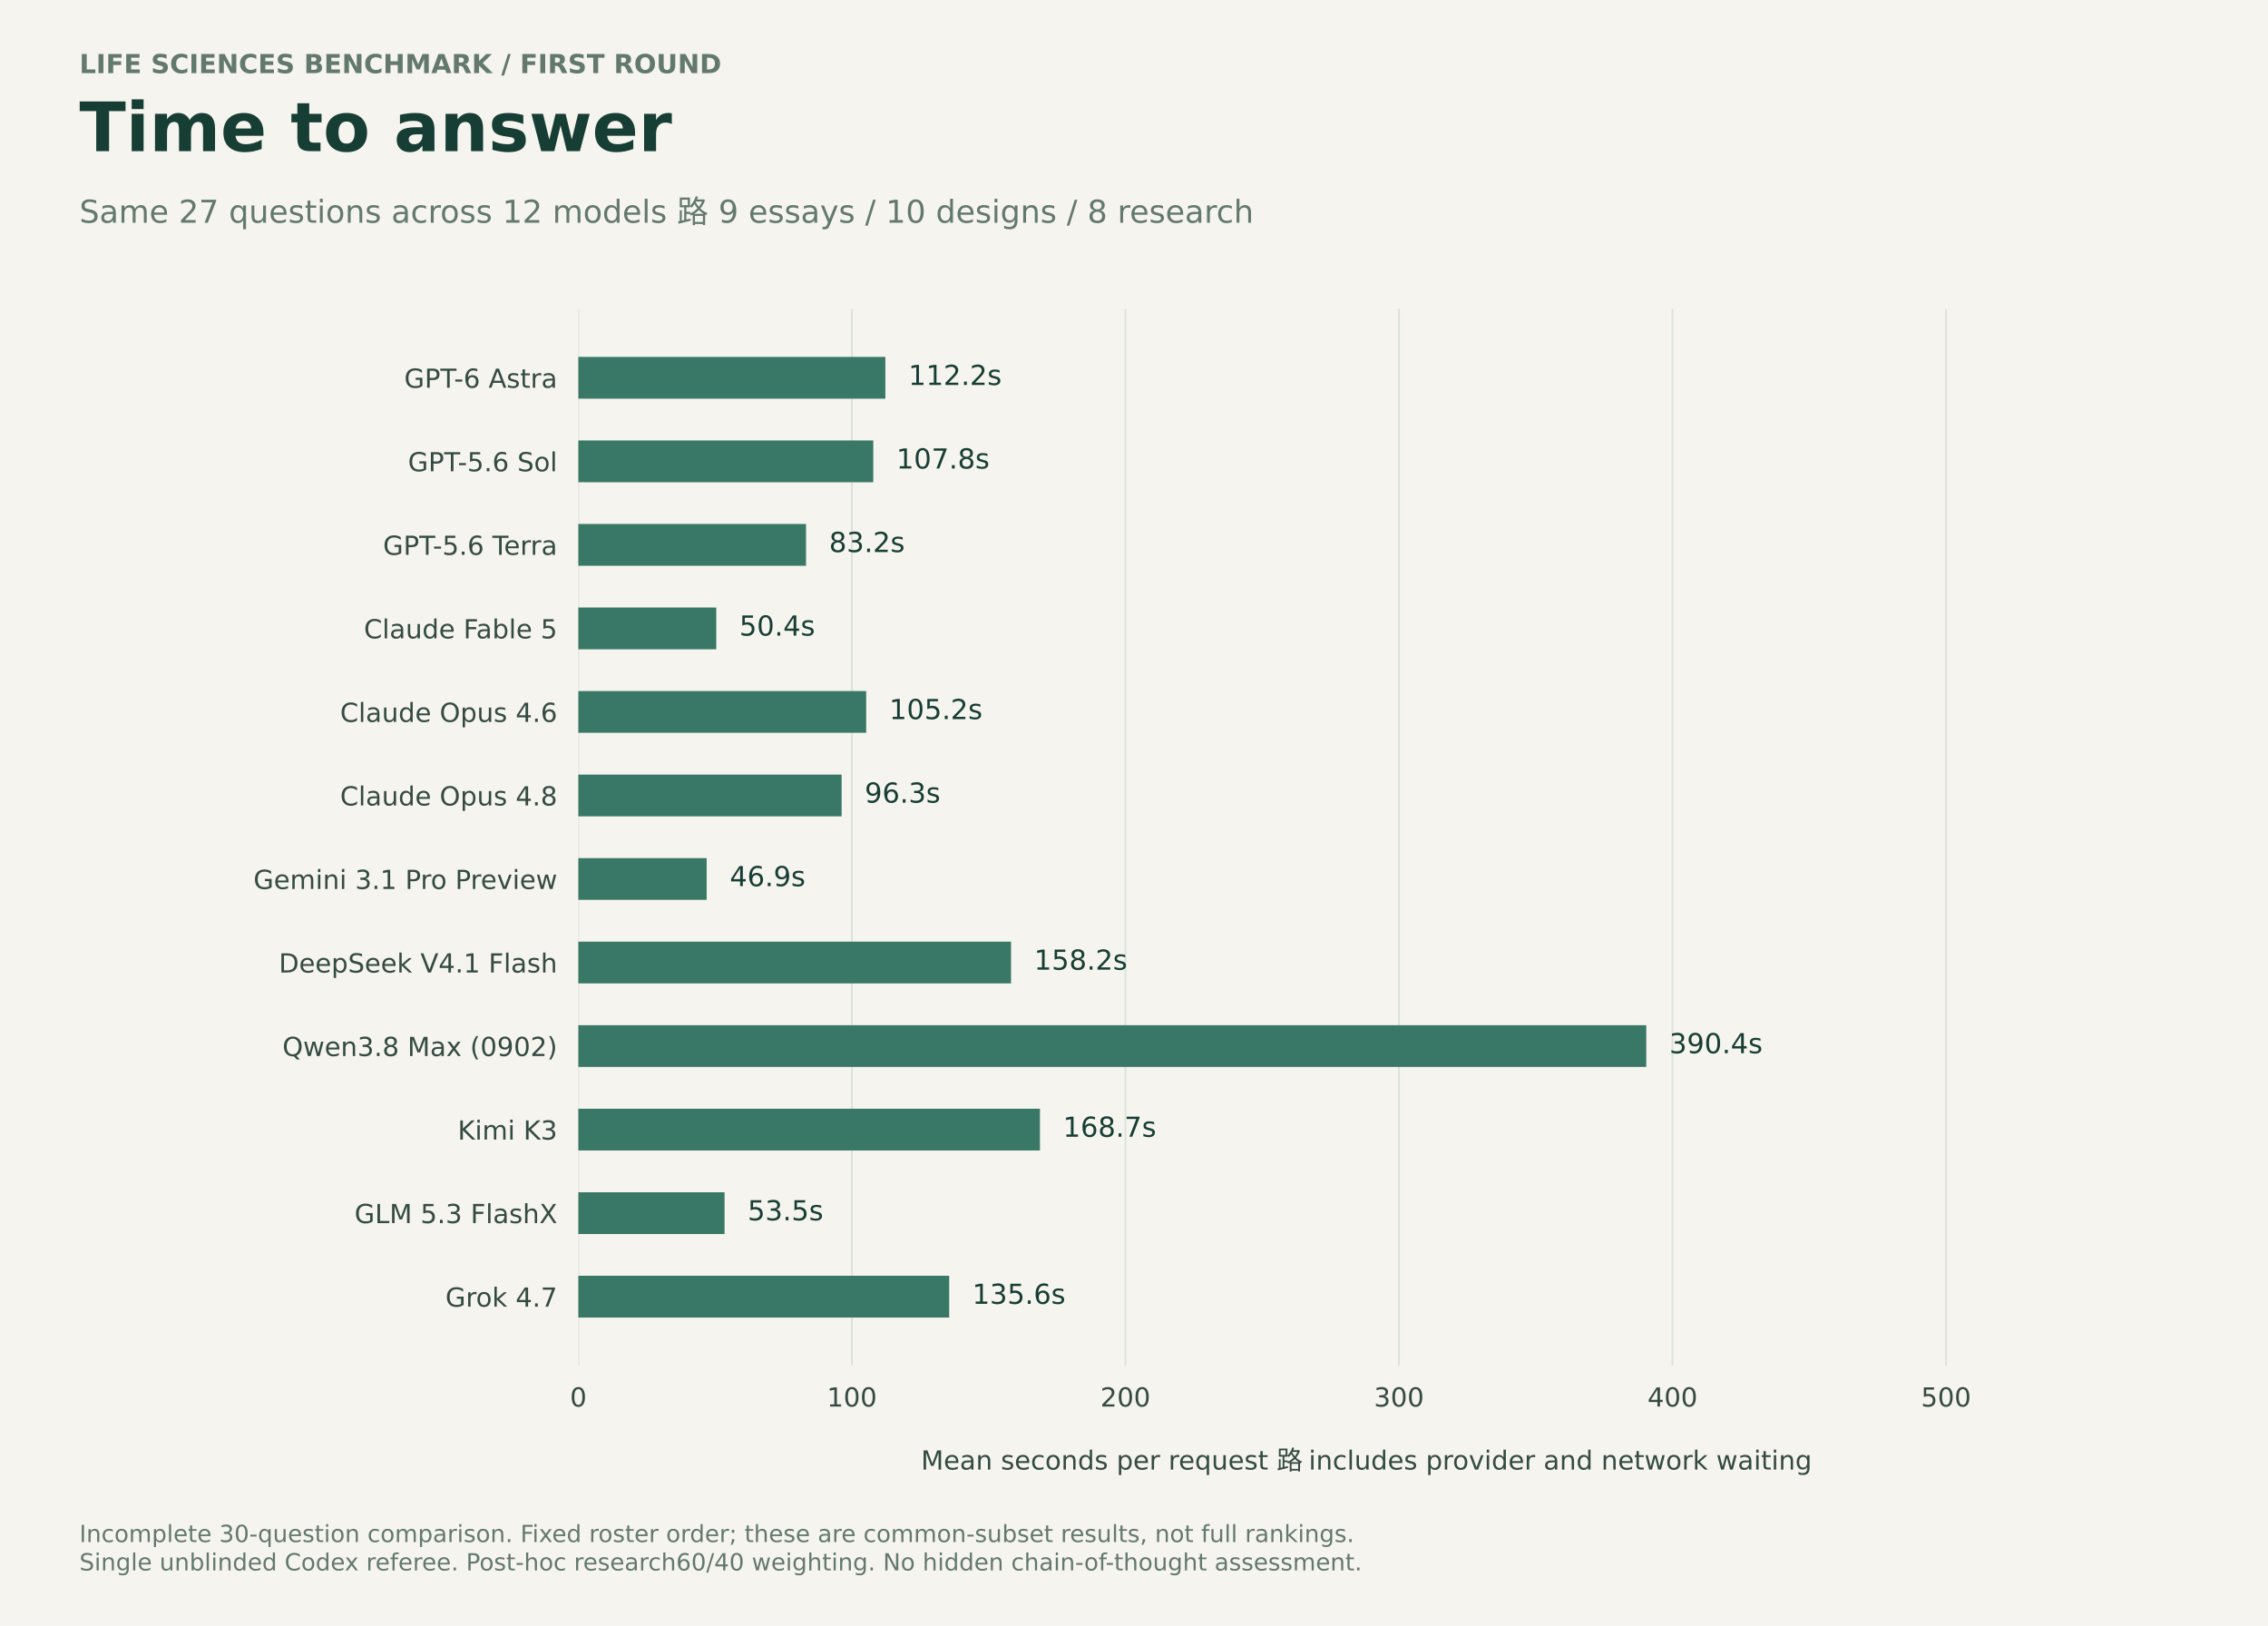
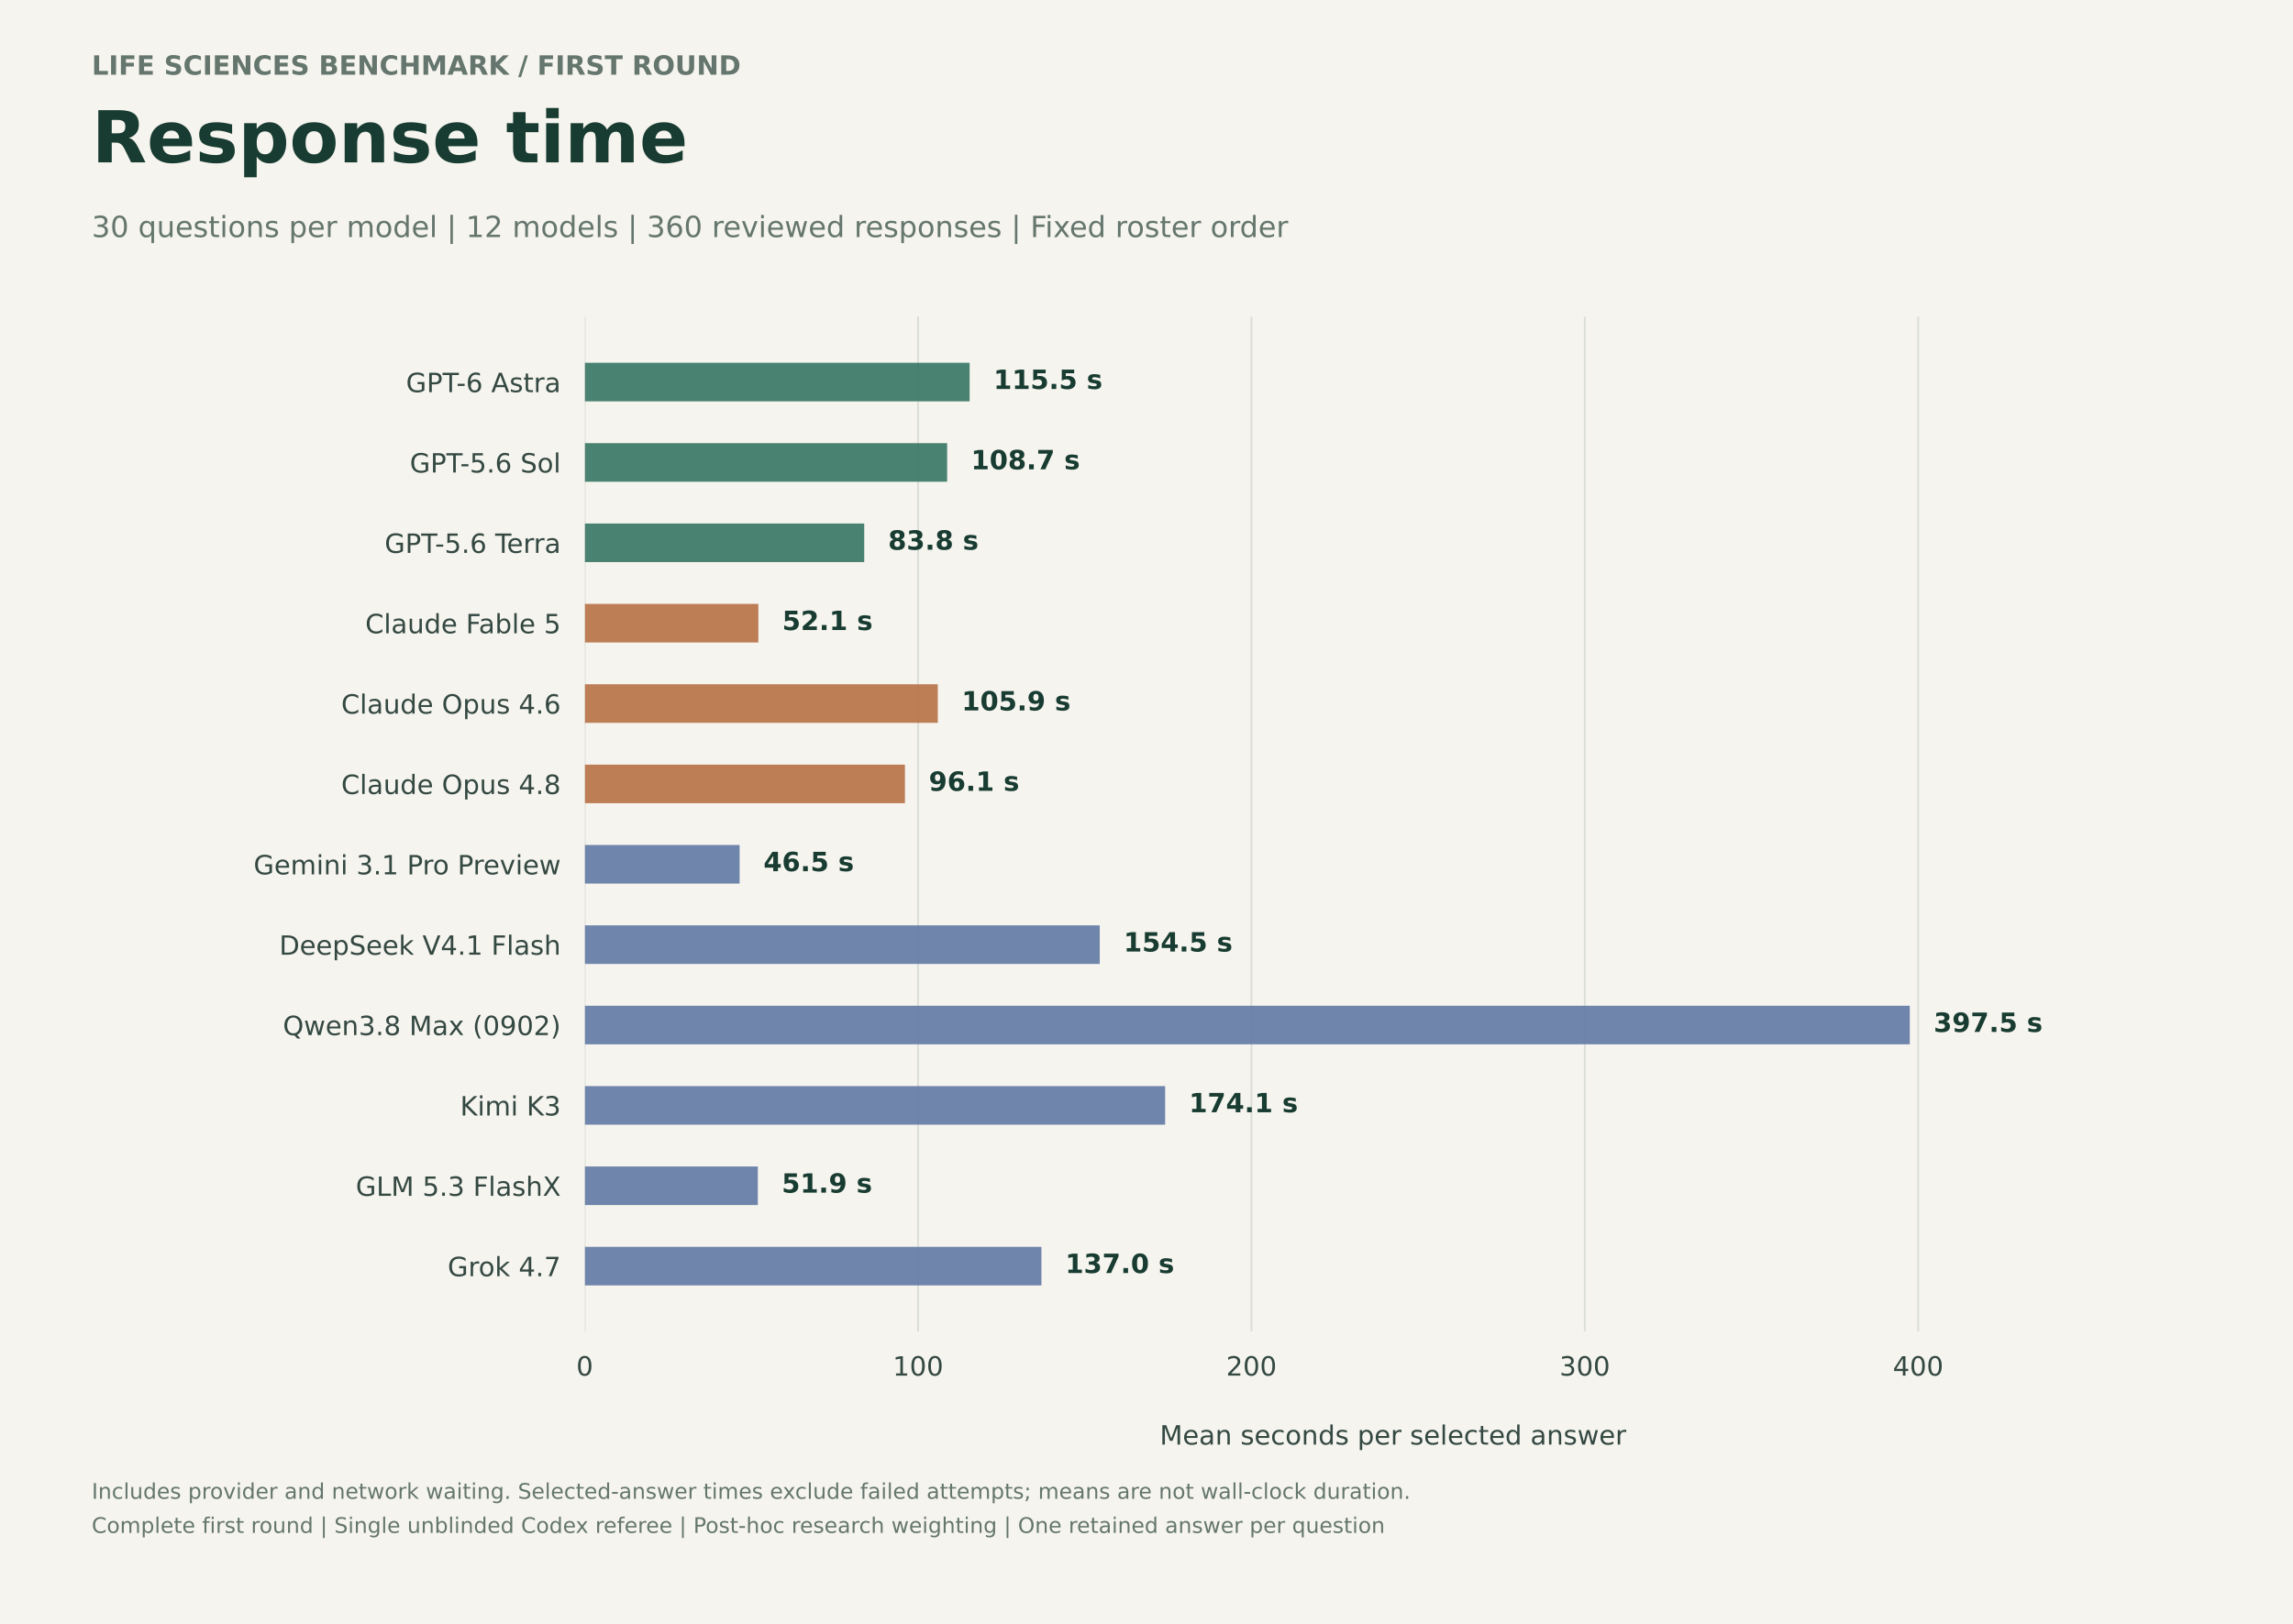
- <svg xmlns="http://www.w3.org/2000/svg" width="864pt" height="619.2pt" viewBox="0 0 864 619.2" version="1.1">
+ <svg xmlns="http://www.w3.org/2000/svg" width="864pt" height="612pt" viewBox="0 0 864 612" version="1.1">
  <defs>
    <style type="text/css">*{stroke-linejoin: round; stroke-linecap: butt}</style>
  </defs>
  <g id="figure_1">
    <g id="patch_1">
-       <path d="M 0 619.2 L 864 619.2 L 864 0 L 0 0 z " style="fill: #f6f4ee" />
+       <path d="M 0 612 L 864 612 L 864 0 L 0 0 z " style="fill: #f6f4ef" />
    </g>
    <g id="axes_1">
      <g id="patch_2">
-         <path d="M 220.32 520.128 L 820.8 520.128 L 820.8 117.648 L 220.32 117.648 z " style="fill: #f6f4ee" />
+         <path d="M 220.32 501.84 L 829.44 501.84 L 829.44 119.34 L 220.32 119.34 z " style="fill: #f6f4ef" />
      </g>
      <g id="matplotlib.axis_1">
        <g id="xtick_1">
          <g id="line2d_1">
-             <path d="M 220.32 520.128 L 220.32 117.648 " clip-path="url(#p1740166f20)" style="fill: none; stroke: #dce2dc; stroke-width: 0.7; stroke-linecap: square" />
+             <path d="M 220.32 501.84 L 220.32 119.34 " clip-path="url(#p7687647e11)" style="fill: none; stroke: #dbded8; stroke-width: 0.7; stroke-linecap: square" />
          </g>
          <g id="line2d_2" />
          <g id="text_1">
-             <text style="font-size: 10px; font-family: 'DejaVu Sans'; text-anchor: middle; fill: #344b43" x="220.32" y="535.726" transform="rotate(-0 220.32 535.7257)">0</text>
+             <text style="font-size: 10px; font-family: 'DejaVu Sans'; text-anchor: middle; fill: #344842" x="220.32" y="518.438" transform="rotate(-0 220.32 518.4377)">0</text>
          </g>
        </g>
        <g id="xtick_2">
          <g id="line2d_3">
-             <path d="M 324.528 520.128 L 324.528 117.648 " clip-path="url(#p1740166f20)" style="fill: none; stroke: #dce2dc; stroke-width: 0.7; stroke-linecap: square" />
+             <path d="M 345.929 501.84 L 345.929 119.34 " clip-path="url(#p7687647e11)" style="fill: none; stroke: #dbded8; stroke-width: 0.7; stroke-linecap: square" />
          </g>
          <g id="line2d_4" />
          <g id="text_2">
-             <text style="font-size: 10px; font-family: 'DejaVu Sans'; text-anchor: middle; fill: #344b43" x="324.528" y="535.726" transform="rotate(-0 324.5277 535.7257)">100</text>
+             <text style="font-size: 10px; font-family: 'DejaVu Sans'; text-anchor: middle; fill: #344842" x="345.929" y="518.438" transform="rotate(-0 345.9289 518.4377)">100</text>
          </g>
        </g>
        <g id="xtick_3">
          <g id="line2d_5">
-             <path d="M 428.735 520.128 L 428.735 117.648 " clip-path="url(#p1740166f20)" style="fill: none; stroke: #dce2dc; stroke-width: 0.7; stroke-linecap: square" />
+             <path d="M 471.538 501.84 L 471.538 119.34 " clip-path="url(#p7687647e11)" style="fill: none; stroke: #dbded8; stroke-width: 0.7; stroke-linecap: square" />
          </g>
          <g id="line2d_6" />
          <g id="text_3">
-             <text style="font-size: 10px; font-family: 'DejaVu Sans'; text-anchor: middle; fill: #344b43" x="428.735" y="535.726" transform="rotate(-0 428.7354 535.7257)">200</text>
+             <text style="font-size: 10px; font-family: 'DejaVu Sans'; text-anchor: middle; fill: #344842" x="471.538" y="518.438" transform="rotate(-0 471.5379 518.4377)">200</text>
          </g>
        </g>
        <g id="xtick_4">
          <g id="line2d_7">
-             <path d="M 532.943 520.128 L 532.943 117.648 " clip-path="url(#p1740166f20)" style="fill: none; stroke: #dce2dc; stroke-width: 0.7; stroke-linecap: square" />
+             <path d="M 597.147 501.84 L 597.147 119.34 " clip-path="url(#p7687647e11)" style="fill: none; stroke: #dbded8; stroke-width: 0.7; stroke-linecap: square" />
          </g>
          <g id="line2d_8" />
          <g id="text_4">
-             <text style="font-size: 10px; font-family: 'DejaVu Sans'; text-anchor: middle; fill: #344b43" x="532.943" y="535.726" transform="rotate(-0 532.9431 535.7257)">300</text>
+             <text style="font-size: 10px; font-family: 'DejaVu Sans'; text-anchor: middle; fill: #344842" x="597.147" y="518.438" transform="rotate(-0 597.1468 518.4377)">300</text>
          </g>
        </g>
        <g id="xtick_5">
          <g id="line2d_9">
-             <path d="M 637.151 520.128 L 637.151 117.648 " clip-path="url(#p1740166f20)" style="fill: none; stroke: #dce2dc; stroke-width: 0.7; stroke-linecap: square" />
+             <path d="M 722.756 501.84 L 722.756 119.34 " clip-path="url(#p7687647e11)" style="fill: none; stroke: #dbded8; stroke-width: 0.7; stroke-linecap: square" />
          </g>
          <g id="line2d_10" />
          <g id="text_5">
-             <text style="font-size: 10px; font-family: 'DejaVu Sans'; text-anchor: middle; fill: #344b43" x="637.151" y="535.726" transform="rotate(-0 637.1507 535.7257)">400</text>
-           </g>
-         </g>
-         <g id="xtick_6">
-           <g id="line2d_11">
-             <path d="M 741.358 520.128 L 741.358 117.648 " clip-path="url(#p1740166f20)" style="fill: none; stroke: #dce2dc; stroke-width: 0.7; stroke-linecap: square" />
-           </g>
-           <g id="line2d_12" />
-           <g id="text_6">
-             <text style="font-size: 10px; font-family: 'DejaVu Sans'; text-anchor: middle; fill: #344b43" x="741.358" y="535.726" transform="rotate(-0 741.3584 535.7257)">500</text>
-           </g>
-         </g>
-         <g id="text_7">
-           <text style="font-size: 10px; font-family: 'DejaVu Sans'; text-anchor: middle; fill: #344b43" x="520.56" y="559.726" transform="rotate(-0 520.56 559.7264)">Mean seconds per request 路 includes provider and network waiting</text>
+             <text style="font-size: 10px; font-family: 'DejaVu Sans'; text-anchor: middle; fill: #344842" x="722.756" y="518.438" transform="rotate(-0 722.7557 518.4377)">400</text>
+           </g>
+         </g>
+         <g id="text_6">
+           <text style="font-size: 10px; font-family: 'DejaVu Sans'; text-anchor: middle; fill: #344842" x="524.88" y="544.438" transform="rotate(-0 524.88 544.4384)">Mean seconds per selected answer</text>
        </g>
      </g>
      <g id="matplotlib.axis_2">
        <g id="ytick_1">
+           <g id="line2d_11" />
+           <g id="text_7">
+             <text style="font-size: 10px; font-family: 'DejaVu Sans'; text-anchor: end; fill: #344842" x="211.32" y="147.795" transform="rotate(-0 211.32 147.7948)">GPT-6 Astra</text>
+           </g>
+         </g>
+         <g id="ytick_2">
+           <g id="line2d_12" />
+           <g id="text_8">
+             <text style="font-size: 10px; font-family: 'DejaVu Sans'; text-anchor: end; fill: #344842" x="211.32" y="178.085" transform="rotate(-0 211.32 178.085)">GPT-5.6 Sol</text>
+           </g>
+         </g>
+         <g id="ytick_3">
          <g id="line2d_13" />
-           <g id="text_8">
-             <text style="font-size: 10px; font-family: 'DejaVu Sans'; text-anchor: end; fill: #344b43" x="212.32" y="147.696" transform="rotate(-0 212.32 147.6955)">GPT-6 Astra</text>
-           </g>
-         </g>
-         <g id="ytick_2">
+           <g id="text_9">
+             <text style="font-size: 10px; font-family: 'DejaVu Sans'; text-anchor: end; fill: #344842" x="211.32" y="208.374" transform="rotate(-0 211.32 208.3744)">GPT-5.6 Terra</text>
+           </g>
+         </g>
+         <g id="ytick_4">
          <g id="line2d_14" />
-           <g id="text_9">
-             <text style="font-size: 10px; font-family: 'DejaVu Sans'; text-anchor: end; fill: #344b43" x="212.32" y="179.513" transform="rotate(-0 212.32 179.5125)">GPT-5.6 Sol</text>
-           </g>
-         </g>
-         <g id="ytick_3">
+           <g id="text_10">
+             <text style="font-size: 10px; font-family: 'DejaVu Sans'; text-anchor: end; fill: #344842" x="211.32" y="238.665" transform="rotate(-0 211.32 238.6646)">Claude Fable 5</text>
+           </g>
+         </g>
+         <g id="ytick_5">
          <g id="line2d_15" />
-           <g id="text_10">
-             <text style="font-size: 10px; font-family: 'DejaVu Sans'; text-anchor: end; fill: #344b43" x="212.32" y="211.329" transform="rotate(-0 212.32 211.3287)">GPT-5.6 Terra</text>
-           </g>
-         </g>
-         <g id="ytick_4">
+           <g id="text_11">
+             <text style="font-size: 10px; font-family: 'DejaVu Sans'; text-anchor: end; fill: #344842" x="211.32" y="268.954" transform="rotate(-0 211.32 268.9545)">Claude Opus 4.6</text>
+           </g>
+         </g>
+         <g id="ytick_6">
          <g id="line2d_16" />
-           <g id="text_11">
-             <text style="font-size: 10px; font-family: 'DejaVu Sans'; text-anchor: end; fill: #344b43" x="212.32" y="243.146" transform="rotate(-0 212.32 243.1457)">Claude Fable 5</text>
-           </g>
-         </g>
-         <g id="ytick_5">
+           <g id="text_12">
+             <text style="font-size: 10px; font-family: 'DejaVu Sans'; text-anchor: end; fill: #344842" x="211.32" y="299.244" transform="rotate(-0 211.32 299.2443)">Claude Opus 4.8</text>
+           </g>
+         </g>
+         <g id="ytick_7">
          <g id="line2d_17" />
-           <g id="text_12">
-             <text style="font-size: 10px; font-family: 'DejaVu Sans'; text-anchor: end; fill: #344b43" x="212.32" y="274.962" transform="rotate(-0 212.32 274.9623)">Claude Opus 4.6</text>
-           </g>
-         </g>
-         <g id="ytick_6">
+           <g id="text_13">
+             <text style="font-size: 10px; font-family: 'DejaVu Sans'; text-anchor: end; fill: #344842" x="211.32" y="329.534" transform="rotate(-0 211.32 329.5341)">Gemini 3.1 Pro Preview</text>
+           </g>
+         </g>
+         <g id="ytick_8">
          <g id="line2d_18" />
-           <g id="text_13">
-             <text style="font-size: 10px; font-family: 'DejaVu Sans'; text-anchor: end; fill: #344b43" x="212.32" y="306.779" transform="rotate(-0 212.32 306.7789)">Claude Opus 4.8</text>
-           </g>
-         </g>
-         <g id="ytick_7">
+           <g id="text_14">
+             <text style="font-size: 10px; font-family: 'DejaVu Sans'; text-anchor: end; fill: #344842" x="211.32" y="359.824" transform="rotate(-0 211.32 359.824)">DeepSeek V4.1 Flash</text>
+           </g>
+         </g>
+         <g id="ytick_9">
          <g id="line2d_19" />
-           <g id="text_14">
-             <text style="font-size: 10px; font-family: 'DejaVu Sans'; text-anchor: end; fill: #344b43" x="212.32" y="338.596" transform="rotate(-0 212.32 338.5955)">Gemini 3.1 Pro Preview</text>
-           </g>
-         </g>
-         <g id="ytick_8">
+           <g id="text_15">
+             <text style="font-size: 10px; font-family: 'DejaVu Sans'; text-anchor: end; fill: #344842" x="211.32" y="390.113" transform="rotate(-0 211.32 390.1134)">Qwen3.8 Max (0902)</text>
+           </g>
+         </g>
+         <g id="ytick_10">
          <g id="line2d_20" />
-           <g id="text_15">
-             <text style="font-size: 10px; font-family: 'DejaVu Sans'; text-anchor: end; fill: #344b43" x="212.32" y="370.412" transform="rotate(-0 212.32 370.4121)">DeepSeek V4.1 Flash</text>
-           </g>
-         </g>
-         <g id="ytick_9">
+           <g id="text_16">
+             <text style="font-size: 10px; font-family: 'DejaVu Sans'; text-anchor: end; fill: #344842" x="211.32" y="420.404" transform="rotate(-0 211.32 420.4036)">Kimi K3</text>
+           </g>
+         </g>
+         <g id="ytick_11">
          <g id="line2d_21" />
-           <g id="text_16">
-             <text style="font-size: 10px; font-family: 'DejaVu Sans'; text-anchor: end; fill: #344b43" x="212.32" y="402.228" transform="rotate(-0 212.32 402.2283)">Qwen3.8 Max (0902)</text>
-           </g>
-         </g>
-         <g id="ytick_10">
+           <g id="text_17">
+             <text style="font-size: 10px; font-family: 'DejaVu Sans'; text-anchor: end; fill: #344842" x="211.32" y="450.693" transform="rotate(-0 211.32 450.6935)">GLM 5.3 FlashX</text>
+           </g>
+         </g>
+         <g id="ytick_12">
          <g id="line2d_22" />
-           <g id="text_17">
-             <text style="font-size: 10px; font-family: 'DejaVu Sans'; text-anchor: end; fill: #344b43" x="212.32" y="434.045" transform="rotate(-0 212.32 434.0453)">Kimi K3</text>
-           </g>
-         </g>
-         <g id="ytick_11">
-           <g id="line2d_23" />
          <g id="text_18">
-             <text style="font-size: 10px; font-family: 'DejaVu Sans'; text-anchor: end; fill: #344b43" x="212.32" y="465.862" transform="rotate(-0 212.32 465.8619)">GLM 5.3 FlashX</text>
-           </g>
-         </g>
-         <g id="ytick_12">
-           <g id="line2d_24" />
-           <g id="text_19">
-             <text style="font-size: 10px; font-family: 'DejaVu Sans'; text-anchor: end; fill: #344b43" x="212.32" y="497.679" transform="rotate(-0 212.32 497.6785)">Grok 4.7</text>
+             <text style="font-size: 10px; font-family: 'DejaVu Sans'; text-anchor: end; fill: #344842" x="211.32" y="480.983" transform="rotate(-0 211.32 480.9833)">Grok 4.7</text>
          </g>
        </g>
      </g>
      <g id="patch_3">
-         <path d="M 220.32 135.943 L 337.28 135.943 L 337.28 151.851 L 220.32 151.851 z " clip-path="url(#p1740166f20)" style="fill: #397866" />
+         <path d="M 220.32 136.726 L 365.355 136.726 L 365.355 151.265 L 220.32 151.265 z " clip-path="url(#p7687647e11)" style="fill: #3b7865; opacity: 0.92" />
      </g>
      <g id="patch_4">
-         <path d="M 220.32 167.759 L 332.674 167.759 L 332.674 183.667 L 220.32 183.667 z " clip-path="url(#p1740166f20)" style="fill: #397866" />
+         <path d="M 220.32 167.016 L 356.879 167.016 L 356.879 181.555 L 220.32 181.555 z " clip-path="url(#p7687647e11)" style="fill: #3b7865; opacity: 0.92" />
      </g>
      <g id="patch_5">
-         <path d="M 220.32 199.576 L 307.058 199.576 L 307.058 215.484 L 220.32 215.484 z " clip-path="url(#p1740166f20)" style="fill: #397866" />
+         <path d="M 220.32 197.306 L 325.639 197.306 L 325.639 211.845 L 220.32 211.845 z " clip-path="url(#p7687647e11)" style="fill: #3b7865; opacity: 0.92" />
      </g>
      <g id="patch_6">
-         <path d="M 220.32 231.392 L 272.865 231.392 L 272.865 247.301 L 220.32 247.301 z " clip-path="url(#p1740166f20)" style="fill: #397866" />
+         <path d="M 220.32 227.596 L 285.742 227.596 L 285.742 242.135 L 220.32 242.135 z " clip-path="url(#p7687647e11)" style="fill: #b87449; opacity: 0.92" />
      </g>
      <g id="patch_7">
-         <path d="M 220.32 263.209 L 329.973 263.209 L 329.973 279.117 L 220.32 279.117 z " clip-path="url(#p1740166f20)" style="fill: #397866" />
+         <path d="M 220.32 257.886 L 353.362 257.886 L 353.362 272.425 L 220.32 272.425 z " clip-path="url(#p7687647e11)" style="fill: #b87449; opacity: 0.92" />
      </g>
      <g id="patch_8">
-         <path d="M 220.32 295.026 L 320.625 295.026 L 320.625 310.934 L 220.32 310.934 z " clip-path="url(#p1740166f20)" style="fill: #397866" />
+         <path d="M 220.32 288.176 L 340.98 288.176 L 340.98 302.715 L 220.32 302.715 z " clip-path="url(#p7687647e11)" style="fill: #b87449; opacity: 0.92" />
      </g>
      <g id="patch_9">
-         <path d="M 220.32 326.842 L 269.199 326.842 L 269.199 342.75 L 220.32 342.75 z " clip-path="url(#p1740166f20)" style="fill: #397866" />
+         <path d="M 220.32 318.465 L 278.688 318.465 L 278.688 333.004 L 220.32 333.004 z " clip-path="url(#p7687647e11)" style="fill: #647ca5; opacity: 0.92" />
      </g>
      <g id="patch_10">
-         <path d="M 220.32 358.659 L 385.154 358.659 L 385.154 374.567 L 220.32 374.567 z " clip-path="url(#p1740166f20)" style="fill: #397866" />
+         <path d="M 220.32 348.755 L 414.383 348.755 L 414.383 363.294 L 220.32 363.294 z " clip-path="url(#p7687647e11)" style="fill: #647ca5; opacity: 0.92" />
      </g>
      <g id="patch_11">
-         <path d="M 220.32 390.475 L 627.149 390.475 L 627.149 406.384 L 220.32 406.384 z " clip-path="url(#p1740166f20)" style="fill: #397866" />
+         <path d="M 220.32 379.045 L 719.599 379.045 L 719.599 393.584 L 220.32 393.584 z " clip-path="url(#p7687647e11)" style="fill: #647ca5; opacity: 0.92" />
      </g>
      <g id="patch_12">
-         <path d="M 220.32 422.292 L 396.167 422.292 L 396.167 438.2 L 220.32 438.2 z " clip-path="url(#p1740166f20)" style="fill: #397866" />
+         <path d="M 220.32 409.335 L 439.021 409.335 L 439.021 423.874 L 220.32 423.874 z " clip-path="url(#p7687647e11)" style="fill: #647ca5; opacity: 0.92" />
      </g>
      <g id="patch_13">
-         <path d="M 220.32 454.109 L 276.019 454.109 L 276.019 470.017 L 220.32 470.017 z " clip-path="url(#p1740166f20)" style="fill: #397866" />
+         <path d="M 220.32 439.625 L 285.552 439.625 L 285.552 454.164 L 220.32 454.164 z " clip-path="url(#p7687647e11)" style="fill: #647ca5; opacity: 0.92" />
      </g>
      <g id="patch_14">
-         <path d="M 220.32 485.925 L 361.599 485.925 L 361.599 501.833 L 220.32 501.833 z " clip-path="url(#p1740166f20)" style="fill: #397866" />
+         <path d="M 220.32 469.915 L 392.409 469.915 L 392.409 484.454 L 220.32 484.454 z " clip-path="url(#p7687647e11)" style="fill: #647ca5; opacity: 0.92" />
+       </g>
+       <g id="text_19">
+         <text style="font-weight: 700; font-size: 10px; font-family: 'DejaVu Sans'; text-anchor: start; fill: #183c31" x="374.342" y="146.594" transform="rotate(-0 374.342 146.5936)">115.5 s</text>
      </g>
      <g id="text_20">
-         <text style="font-size: 10.5px; font-family: 'DejaVu Sans'; text-anchor: start; fill: #173e35" x="346.067" y="146.624" transform="rotate(-0 346.0672 146.6242)">112.2s</text>
+         <text style="font-weight: 700; font-size: 10px; font-family: 'DejaVu Sans'; text-anchor: start; fill: #183c31" x="365.866" y="176.883" transform="rotate(-0 365.8662 176.8834)">108.7 s</text>
      </g>
      <g id="text_21">
-         <text style="font-size: 10.5px; font-family: 'DejaVu Sans'; text-anchor: start; fill: #173e35" x="341.462" y="178.441" transform="rotate(-0 341.4618 178.4408)">107.8s</text>
+         <text style="font-weight: 700; font-size: 10px; font-family: 'DejaVu Sans'; text-anchor: start; fill: #183c31" x="334.626" y="207.173" transform="rotate(-0 334.6262 207.1732)">83.8 s</text>
      </g>
      <g id="text_22">
-         <text style="font-size: 10.5px; font-family: 'DejaVu Sans'; text-anchor: start; fill: #173e35" x="315.846" y="210.257" transform="rotate(-0 315.8459 210.2574)">83.2s</text>
+         <text style="font-weight: 700; font-size: 10px; font-family: 'DejaVu Sans'; text-anchor: start; fill: #183c31" x="294.729" y="237.463" transform="rotate(-0 294.7289 237.4631)">52.1 s</text>
      </g>
      <g id="text_23">
-         <text style="font-size: 10.5px; font-family: 'DejaVu Sans'; text-anchor: start; fill: #173e35" x="281.652" y="242.074" transform="rotate(-0 281.6522 242.074)">50.4s</text>
+         <text style="font-weight: 700; font-size: 10px; font-family: 'DejaVu Sans'; text-anchor: start; fill: #183c31" x="362.349" y="267.753" transform="rotate(-0 362.3486 267.7529)">105.9 s</text>
      </g>
      <g id="text_24">
-         <text style="font-size: 10.5px; font-family: 'DejaVu Sans'; text-anchor: start; fill: #173e35" x="338.76" y="273.891" transform="rotate(-0 338.7603 273.8906)">105.2s</text>
+         <text style="font-weight: 700; font-size: 10px; font-family: 'DejaVu Sans'; text-anchor: start; fill: #183c31" x="349.967" y="298.043" transform="rotate(-0 349.9669 298.0427)">96.1 s</text>
      </g>
      <g id="text_25">
-         <text style="font-size: 10.5px; font-family: 'DejaVu Sans'; text-anchor: start; fill: #173e35" x="329.413" y="305.707" transform="rotate(-0 329.4129 305.7072)">96.3s</text>
+         <text style="font-weight: 700; font-size: 10px; font-family: 'DejaVu Sans'; text-anchor: start; fill: #183c31" x="287.675" y="328.333" transform="rotate(-0 287.6746 328.3326)">46.5 s</text>
      </g>
      <g id="text_26">
-         <text style="font-size: 10.5px; font-family: 'DejaVu Sans'; text-anchor: start; fill: #173e35" x="277.987" y="337.524" transform="rotate(-0 277.9868 337.5238)">46.9s</text>
+         <text style="font-weight: 700; font-size: 10px; font-family: 'DejaVu Sans'; text-anchor: start; fill: #183c31" x="423.37" y="358.622" transform="rotate(-0 423.3703 358.6224)">154.5 s</text>
      </g>
      <g id="text_27">
-         <text style="font-size: 10.5px; font-family: 'DejaVu Sans'; text-anchor: start; fill: #173e35" x="393.941" y="369.34" transform="rotate(-0 393.9415 369.3404)">158.2s</text>
+         <text style="font-weight: 700; font-size: 10px; font-family: 'DejaVu Sans'; text-anchor: start; fill: #183c31" x="728.586" y="388.912" transform="rotate(-0 728.5857 388.9122)">397.5 s</text>
      </g>
      <g id="text_28">
-         <text style="font-size: 10.5px; font-family: 'DejaVu Sans'; text-anchor: start; fill: #173e35" x="635.937" y="401.157" transform="rotate(-0 635.9368 401.157)">390.4s</text>
+         <text style="font-weight: 700; font-size: 10px; font-family: 'DejaVu Sans'; text-anchor: start; fill: #183c31" x="448.008" y="419.202" transform="rotate(-0 448.0079 419.2021)">174.1 s</text>
      </g>
      <g id="text_29">
-         <text style="font-size: 10.5px; font-family: 'DejaVu Sans'; text-anchor: start; fill: #173e35" x="404.955" y="432.974" transform="rotate(-0 404.955 432.9736)">168.7s</text>
+         <text style="font-weight: 700; font-size: 10px; font-family: 'DejaVu Sans'; text-anchor: start; fill: #183c31" x="294.539" y="449.492" transform="rotate(-0 294.5392 449.4919)">51.9 s</text>
      </g>
      <g id="text_30">
-         <text style="font-size: 10.5px; font-family: 'DejaVu Sans'; text-anchor: start; fill: #173e35" x="284.807" y="464.79" transform="rotate(-0 284.8068 464.7902)">53.5s</text>
-       </g>
-       <g id="text_31">
-         <text style="font-size: 10.5px; font-family: 'DejaVu Sans'; text-anchor: start; fill: #173e35" x="370.387" y="496.607" transform="rotate(-0 370.3868 496.6068)">135.6s</text>
-       </g>
+         <text style="font-weight: 700; font-size: 10px; font-family: 'DejaVu Sans'; text-anchor: start; fill: #183c31" x="401.396" y="479.782" transform="rotate(-0 401.3959 479.7817)">137.0 s</text>
+       </g>
+     </g>
+     <g id="text_31">
+       <text style="font-weight: 700; font-size: 10px; font-family: 'DejaVu Sans'; text-anchor: start; fill: #64766d" x="34.56" y="28.152" transform="rotate(-0 34.56 28.152)">LIFE SCIENCES BENCHMARK  /  FIRST ROUND</text>
    </g>
    <g id="text_32">
-       <text style="font-weight: 700; font-size: 10px; font-family: 'DejaVu Sans'; text-anchor: start; fill: #63796e" x="30.24" y="27.864" transform="rotate(-0 30.24 27.864)">LIFE SCIENCES BENCHMARK  /  FIRST ROUND</text>
+       <text style="font-weight: 700; font-size: 27px; font-family: 'DejaVu Sans'; text-anchor: start; fill: #183c31" x="34.56" y="61.2" transform="rotate(-0 34.56 61.2)">Response time</text>
    </g>
    <g id="text_33">
-       <text style="font-weight: 700; font-size: 26px; font-family: 'DejaVu Sans'; text-anchor: start; fill: #173e35" x="30.24" y="57.586" transform="rotate(-0 30.24 57.5856)">Time to answer</text>
+       <text style="font-size: 11px; font-family: 'DejaVu Sans'; text-anchor: start; fill: #64766d" x="34.56" y="89.352" transform="rotate(-0 34.56 89.352)">30 questions per model | 12 models | 360 reviewed responses | Fixed roster order</text>
    </g>
    <g id="text_34">
-       <text style="font-size: 12px; font-family: 'DejaVu Sans'; text-anchor: start; fill: #63796e" x="30.24" y="84.83" transform="rotate(-0 30.24 84.8304)">Same 27 questions across 12 models 路 9 essays / 10 designs / 8 research</text>
-     </g>
-     <g id="text_35">
-       <text style="font-size: 9px; font-family: 'DejaVu Sans'; fill: #63796e" transform="translate(30.24 587.3447)">Incomplete 30-question comparison. Fixed roster order; these are common-subset results, not full rankings.</text>
-       <text style="font-size: 9px; font-family: 'DejaVu Sans'; fill: #63796e" transform="translate(30.24 598.1472)">Single unblinded Codex referee. Post-hoc research60/40 weighting. No hidden chain-of-thought assessment.</text>
+       <text style="font-size: 8.1px; font-family: 'DejaVu Sans'; fill: #64766d" transform="translate(34.56 564.8629)">Includes provider and network waiting. Selected-answer times exclude failed attempts; means are not wall-clock duration.</text>
+       <text style="font-size: 8.1px; font-family: 'DejaVu Sans'; fill: #64766d" transform="translate(34.56 577.728)">Complete first round | Single unblinded Codex referee | Post-hoc research weighting | One retained answer per question</text>
    </g>
  </g>
  <defs>
-     <clipPath id="p1740166f20">
-       <rect x="220.32" y="117.648" width="600.48" height="402.48" />
+     <clipPath id="p7687647e11">
+       <rect x="220.32" y="119.34" width="609.12" height="382.5" />
    </clipPath>
  </defs>
</svg>
